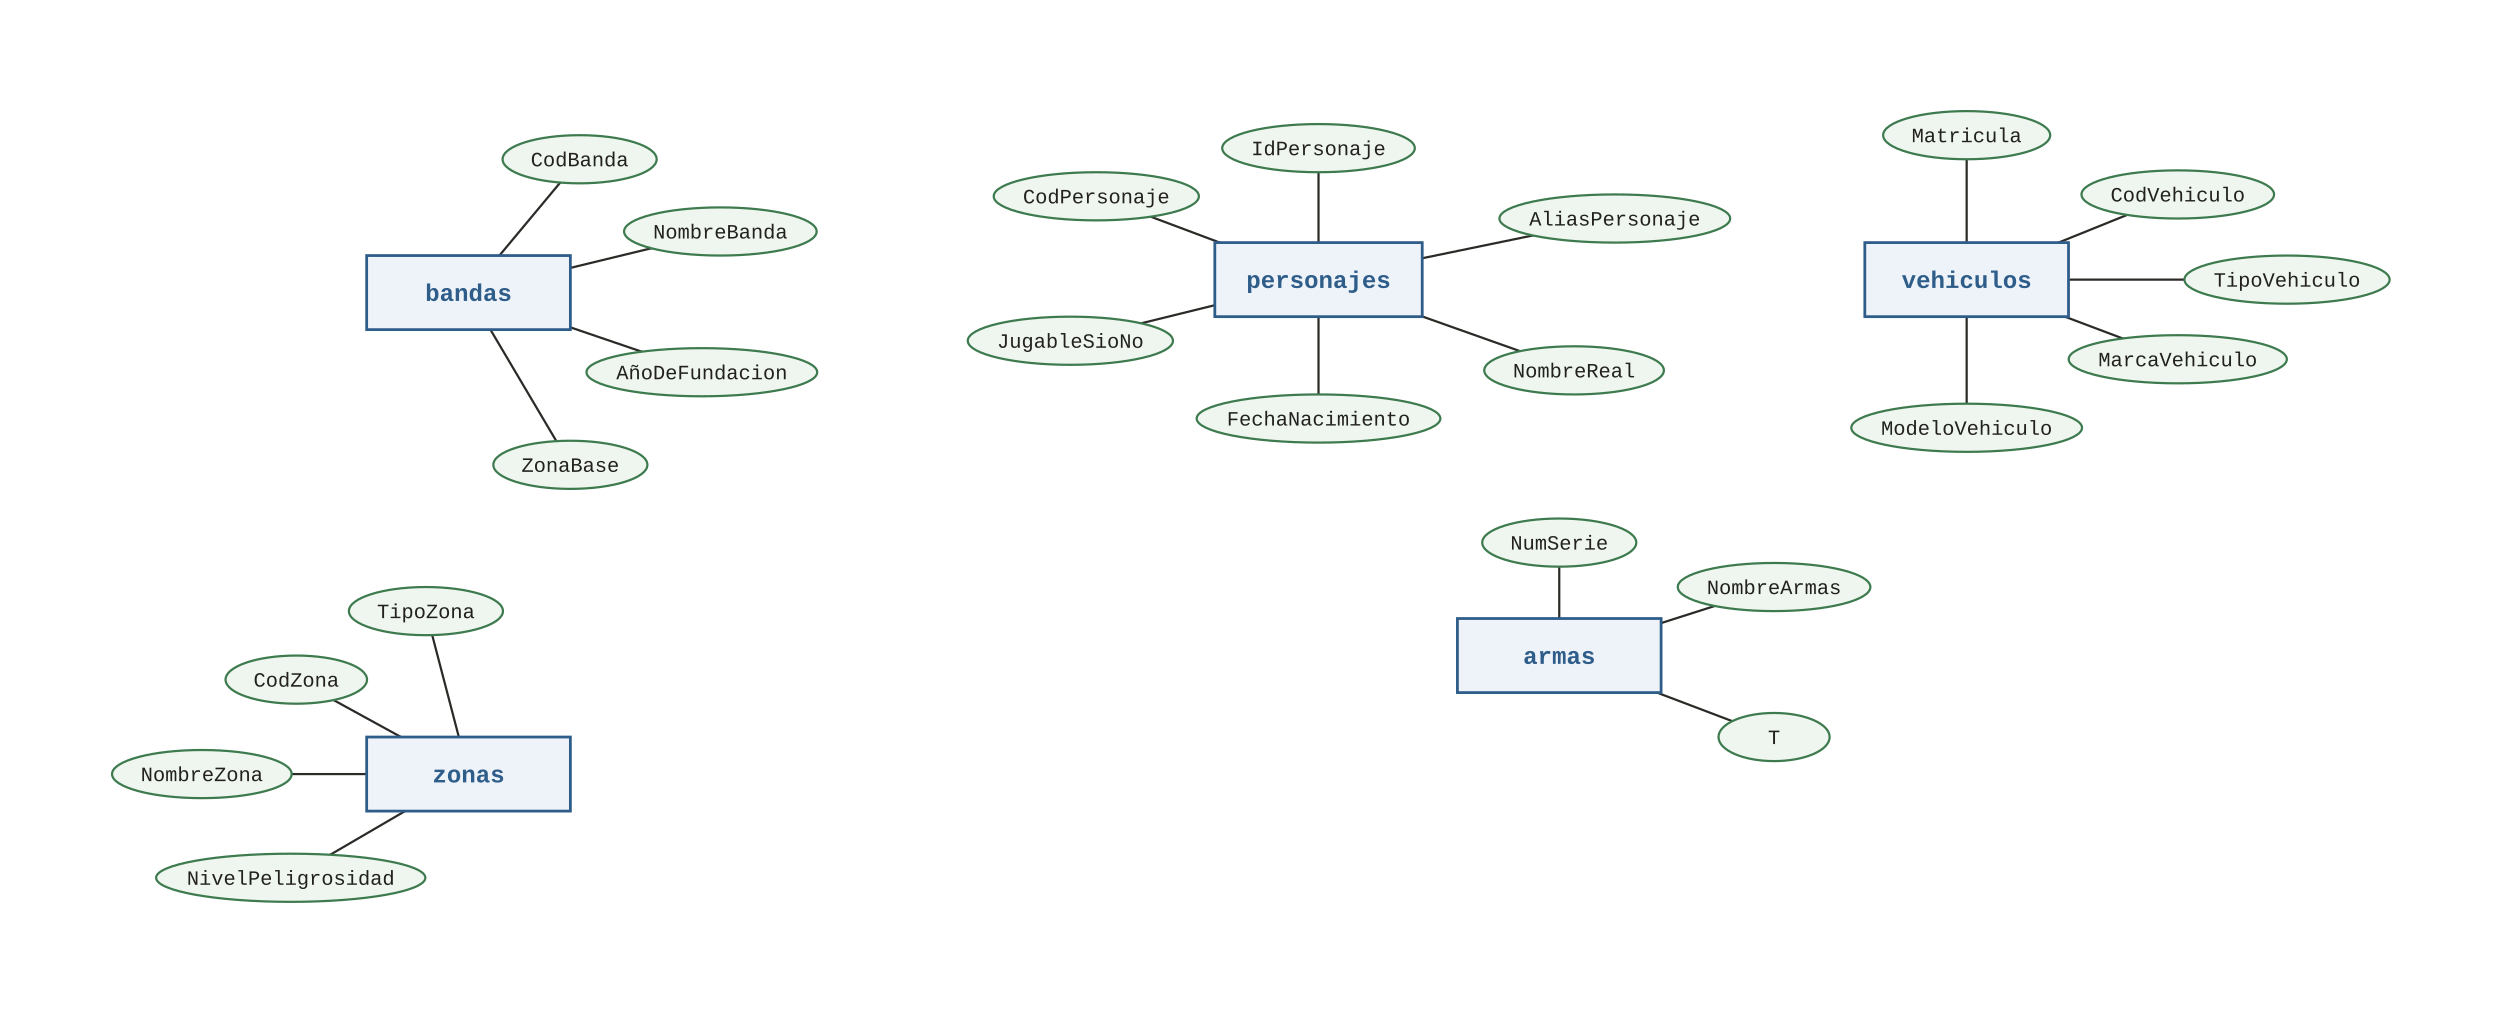
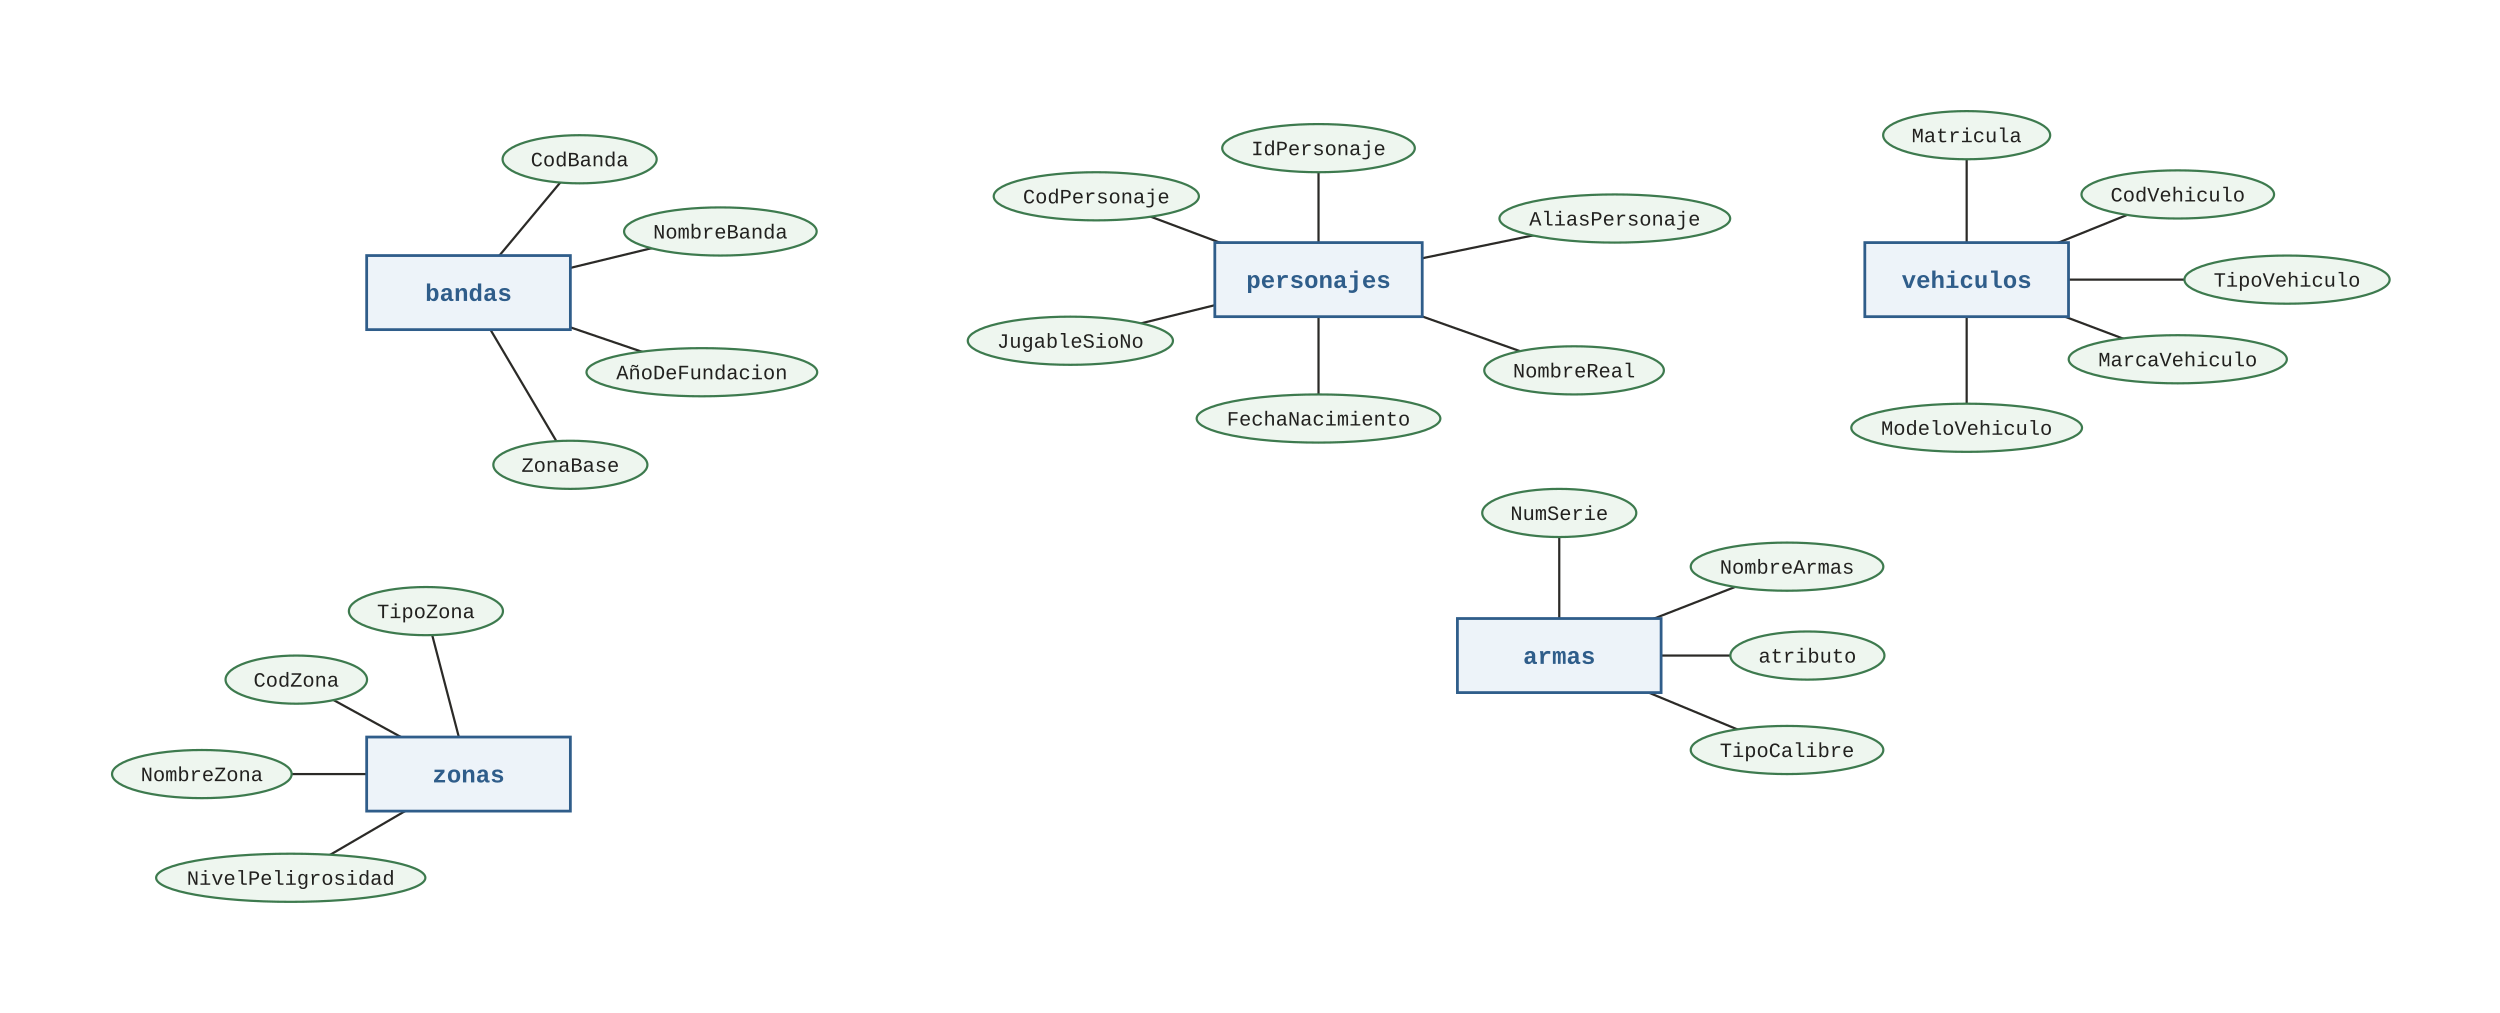
<svg xmlns="http://www.w3.org/2000/svg" viewBox="1869 1651 1350 547" width="1350" height="547">
  <style>.ln{stroke:#2B2A27;stroke-width:1.2}.mk{stroke:#2B2A27;stroke-width:1.5;fill:none}.mo{fill:#FFFFFF;stroke:#2B2A27;stroke-width:1.5}
.ent{fill:#EDF3F9;stroke:#2F5D8A;stroke-width:1.5}.dia{fill:#FBF2E0;stroke:#9C6510;stroke-width:1.5}.att{fill:#EEF6EF;stroke:#3D7A4E;stroke-width:1.2}.att.key{fill:#F3EDFB;stroke:#7A4FB8}.att.dr{stroke-dasharray:4 3}
.ent.in,.dia.in{fill:none}.dup{stroke:#C0362C;stroke-width:2.4}
.tx{fill:#22211F;font:11px Consolas,'JetBrains Mono','Courier New',monospace}.txk{fill:#6B3FA8;font-weight:600}.tb{font:600 13px Consolas,'JetBrains Mono','Courier New',monospace;fill:#2F5D8A}.tr{font:600 12px Consolas,'JetBrains Mono','Courier New',monospace;fill:#9C6510}.tt{font:600 10px Consolas,'JetBrains Mono','Courier New',monospace;fill:#6B6A64}
.ul{stroke:#6B3FA8;stroke-width:1}.ul.p{stroke-dasharray:3 2}.card{font:600 11px Consolas,'JetBrains Mono','Courier New',monospace;fill:#A2441C;paint-order:stroke;stroke:#FFFFFF;stroke-width:4px;stroke-linejoin:round}.cardq{fill:#6B6A64}
.tbox{fill:#FFFFFF;stroke:#A9B2C0;stroke-width:1}.thd{fill:#33557F}.thx{font:600 12.5px Consolas,'JetBrains Mono','Courier New',monospace;fill:#FFFFFF}.cx{font:11.5px Consolas,'JetBrains Mono','Courier New',monospace;fill:#22211F}.cpk{fill:#6B3FA8;font-weight:600}.cfk{fill:#A3304A}.cty{fill:#6B6A64;font-weight:400}.uq{font:600 9px Consolas,'JetBrains Mono','Courier New',monospace;fill:#2A7F8F}
.lk{stroke:#6B6A64;stroke-width:1.4;fill:none}.lk.dash{stroke-dasharray:6 4}.lkm{stroke:#6B6A64;stroke-width:1.5;fill:none}.lko{fill:#FFFFFF;stroke:#6B6A64;stroke-width:1.5}
.ipk{fill:#8E5FD0}.ifk{fill:#B4364E}.icol{fill:#2A7F8F}.inul{fill:none;stroke:#2A7F8F;stroke-width:1.3}
.rbox{fill:#FFFFFF;stroke:#22211F;stroke-width:1.1}.rnm{font:600 12.5px Consolas,'JetBrains Mono','Courier New',monospace;fill:#2F5D8A}.rcol{font:12px Consolas,'JetBrains Mono','Courier New',monospace;fill:#22211F}.rpk{font-weight:700;fill:#6B3FA8}.rfk{fill:#A3304A}.rul{stroke:#6B3FA8;stroke-width:1.1}
.rtag{font:600 9.5px Consolas,'JetBrains Mono','Courier New',monospace;fill:#6B6A64}.rarr{fill:none;stroke:#B4364E;stroke-width:1.1}.rhead{fill:#B4364E}
.ent.hd,.dia.hd{fill:none}.ktag{font:700 9px Consolas,'JetBrains Mono','Courier New',monospace;fill:#6B6A64}.rlab{fill:#FFFFFF;stroke:none;opacity:.92}.dia.assoc{stroke-dasharray:5 3}.ln.lid{stroke-width:2.2}.isal{fill:#9C6510}.skt{fill:#2F5D8A}
.thx.dup{fill:#FFC2BD}.cx.dup,.rnm.dup,.rcol.dup{fill:#C0362C;text-decoration:underline}
.note{stroke-width:1.2}.note-fold{stroke-width:1.2}.nc-y{fill:#FFF4C2;stroke:#D2AE36}.nc-b{fill:#DDEBFA;stroke:#7AA3D6}.nc-g{fill:#DFF2E1;stroke:#7DBB87}.nc-p{fill:#FBE1EC;stroke:#D98AAE}.note-fold{filter:brightness(.93)}.note-tx{font:12px 'Segoe UI',Arial,sans-serif;fill:#2B2A27}</style>
  <rect x="1869" y="1651" width="1350" height="547" fill="#ffffff" />
  <line x1="2122" y1="2069" x2="2029" y2="2018" class="ln" />
  <line x1="2122" y1="2069" x2="1978" y2="2069" class="ln" />
  <line x1="2122" y1="2069" x2="2099" y2="1981" class="ln" />
  <line x1="2122" y1="2069" x2="2026" y2="2125" class="ln" />
  <line x1="2581" y1="1802" x2="2581" y2="1731" class="ln" />
  <line x1="2581" y1="1802" x2="2741" y2="1769" class="ln" />
  <line x1="2581" y1="1802" x2="2719" y2="1851" class="ln" />
  <line x1="2581" y1="1802" x2="2581" y2="1877" class="ln" />
  <line x1="2581" y1="1802" x2="2447" y2="1835" class="ln" />
  <line x1="2122" y1="1809" x2="2182" y2="1737" class="ln" />
  <line x1="2122" y1="1809" x2="2258" y2="1776" class="ln" />
  <line x1="2122" y1="1809" x2="2248" y2="1852" class="ln" />
  <line x1="2122" y1="1809" x2="2177" y2="1902" class="ln" />
  <line x1="2931" y1="1802" x2="2931" y2="1724" class="ln" />
  <line x1="2931" y1="1802" x2="3045" y2="1756" class="ln" />
  <line x1="2581" y1="1802" x2="2461" y2="1757" class="ln" />
  <line x1="2931" y1="1802" x2="3045" y2="1845" class="ln" />
  <line x1="2931" y1="1802" x2="2931" y2="1882" class="ln" />
  <line x1="2931" y1="1802" x2="3104" y2="1802" class="ln" />
-   <line x1="2711" y1="2005" x2="2711" y2="1944" class="ln" />
-   <line x1="2711" y1="2005" x2="2827" y2="1968" class="ln" />
-   <line x1="2711" y1="2005" x2="2827" y2="2049" class="ln" />
+   <line x1="2711" y1="2005" x2="2711" y2="1928" class="ln" />
+   <line x1="2711" y1="2005" x2="2834" y2="1957" class="ln" />
+   <line x1="2711" y1="2005" x2="2834" y2="2056" class="ln" />
+   <line x1="2711" y1="2005" x2="2845" y2="2005" class="ln" />
  <g class="node" data-id="nmwmhqvag3xdsrz">
    <rect x="2067" y="2049" width="110" height="40" class="ent" />
    <text x="2122" y="2073.5" text-anchor="middle" class="tb">zonas</text>
  </g>
  <g class="node" data-id="nmwmhrrtz46f440">
    <ellipse cx="2029" cy="2018" rx="38.2" ry="13" class="att" />
    <text x="2029" y="2021.8" text-anchor="middle" class="tx">CodZona</text>
  </g>
  <g class="node" data-id="nmwmhs1pz4838rc">
    <ellipse cx="1978" cy="2069" rx="48.5" ry="13" class="att" />
    <text x="1978" y="2072.8" text-anchor="middle" class="tx">NombreZona</text>
  </g>
  <g class="node" data-id="nmwmhse6k4avtgo">
    <ellipse cx="2099" cy="1981" rx="41.6" ry="13" class="att" />
    <text x="2099" y="1984.8" text-anchor="middle" class="tx">TipoZona</text>
  </g>
  <g class="node" data-id="nmwmhsl8x4cs0xw">
    <ellipse cx="2026" cy="2125" rx="72.7" ry="13" class="att" />
    <text x="2026" y="2128.8" text-anchor="middle" class="tx">NivelPeligrosidad</text>
  </g>
  <g class="node" data-id="nmwmhtg534eof8d">
    <rect x="2525" y="1782" width="112" height="40" class="ent" />
    <text x="2581" y="1806.5" text-anchor="middle" class="tb">personajes</text>
  </g>
  <g class="node" data-id="nmwmhtvoe4fcd3s">
    <ellipse cx="2581" cy="1731" rx="52" ry="13" class="att" />
    <text x="2581" y="1734.8" text-anchor="middle" class="tx">IdPersonaje</text>
  </g>
  <g class="node" data-id="nmwmhtzp54hasp6">
    <ellipse cx="2741" cy="1769" rx="62.3" ry="13" class="att" />
    <text x="2741" y="1772.8" text-anchor="middle" class="tx">AliasPersonaje</text>
  </g>
  <g class="node" data-id="nmwmhu9s44jnxp9">
    <ellipse cx="2719" cy="1851" rx="48.5" ry="13" class="att" />
    <text x="2719" y="1854.8" text-anchor="middle" class="tx">NombreReal</text>
  </g>
  <g class="node" data-id="nmwmhvhij4l5lyf">
    <ellipse cx="2581" cy="1877" rx="65.8" ry="13" class="att" />
    <text x="2581" y="1880.8" text-anchor="middle" class="tx">FechaNacimiento</text>
  </g>
  <g class="node" data-id="nmwmhw2st4nqzpn">
    <ellipse cx="2447" cy="1835" rx="55.4" ry="13" class="att" />
    <text x="2447" y="1838.8" text-anchor="middle" class="tx">JugableSioNo</text>
  </g>
  <g class="node" data-id="nmwmhxjzb4pf9rv">
    <rect x="2067" y="1789" width="110" height="40" class="ent" />
    <text x="2122" y="1813.5" text-anchor="middle" class="tb">bandas</text>
  </g>
  <g class="node" data-id="nmwmhxsy74qo5d7">
    <ellipse cx="2182" cy="1737" rx="41.6" ry="13" class="att" />
    <text x="2182" y="1740.8" text-anchor="middle" class="tx">CodBanda</text>
  </g>
  <g class="node" data-id="nmwmhy7ny4s7mmz">
    <ellipse cx="2258" cy="1776" rx="52" ry="13" class="att" />
    <text x="2258" y="1779.8" text-anchor="middle" class="tx">NombreBanda</text>
  </g>
  <g class="node" data-id="nmwmhzwdd4umxmz">
    <ellipse cx="2248" cy="1852" rx="62.3" ry="13" class="att" />
    <text x="2248" y="1855.8" text-anchor="middle" class="tx">AñoDeFundacion</text>
  </g>
  <g class="node" data-id="nmwmi0gy84w97ze">
    <ellipse cx="2177" cy="1902" rx="41.6" ry="13" class="att" />
    <text x="2177" y="1905.8" text-anchor="middle" class="tx">ZonaBase</text>
  </g>
  <g class="node" data-id="nmwmi2cq74yrbnu">
    <rect x="2876" y="1782" width="110" height="40" class="ent" />
    <text x="2931" y="1806.5" text-anchor="middle" class="tb">vehiculos</text>
  </g>
  <g class="node" data-id="nmwmi2nv34ztt1i">
    <ellipse cx="2931" cy="1724" rx="45.1" ry="13" class="att" />
    <text x="2931" y="1727.8" text-anchor="middle" class="tx">Matricula</text>
  </g>
  <g class="node" data-id="nmwmi3kmf51jxje">
    <ellipse cx="3045" cy="1756" rx="52" ry="13" class="att" />
    <text x="3045" y="1759.8" text-anchor="middle" class="tx">CodVehiculo</text>
  </g>
  <g class="node" data-id="nmwmi402d53smqh">
    <ellipse cx="2461" cy="1757" rx="55.4" ry="13" class="att" />
    <text x="2461" y="1760.8" text-anchor="middle" class="tx">CodPersonaje</text>
  </g>
  <g class="node" data-id="nmwmi4m2t551h8a">
    <ellipse cx="3045" cy="1845" rx="58.9" ry="13" class="att" />
    <text x="3045" y="1848.8" text-anchor="middle" class="tx">MarcaVehiculo</text>
  </g>
  <g class="node" data-id="nmwmi5d3357tlys">
    <ellipse cx="2931" cy="1882" rx="62.3" ry="13" class="att" />
    <text x="2931" y="1885.8" text-anchor="middle" class="tx">ModeloVehiculo</text>
  </g>
  <g class="node" data-id="nmwmi6y4t590tg7">
    <ellipse cx="3104" cy="1802" rx="55.4" ry="13" class="att" />
    <text x="3104" y="1805.8" text-anchor="middle" class="tx">TipoVehiculo</text>
  </g>
  <g class="node" data-id="nmwmia2g75bo3id">
    <rect x="2656" y="1985" width="110" height="40" class="ent" />
    <text x="2711" y="2009.5" text-anchor="middle" class="tb">armas</text>
  </g>
  <g class="node" data-id="nmwmia8na5ce6x1">
-     <ellipse cx="2711" cy="1944" rx="41.6" ry="13" class="att" />
-     <text x="2711" y="1947.8" text-anchor="middle" class="tx">NumSerie</text>
+     <ellipse cx="2711" cy="1928" rx="41.6" ry="13" class="att" />
+     <text x="2711" y="1931.8" text-anchor="middle" class="tx">NumSerie</text>
  </g>
  <g class="node" data-id="nmwmiasoj5eu1sq">
-     <ellipse cx="2827" cy="1968" rx="52" ry="13" class="att" />
-     <text x="2827" y="1971.8" text-anchor="middle" class="tx">NombreArmas</text>
+     <ellipse cx="2834" cy="1957" rx="52" ry="13" class="att" />
+     <text x="2834" y="1960.8" text-anchor="middle" class="tx">NombreArmas</text>
  </g>
  <g class="node" data-id="nmwmic04b5gq8px">
-     <ellipse cx="2827" cy="2049" rx="30" ry="13" class="att" />
-     <text x="2827" y="2052.8" text-anchor="middle" class="tx">T</text>
+     <ellipse cx="2834" cy="2056" rx="52" ry="13" class="att" />
+     <text x="2834" y="2059.8" text-anchor="middle" class="tx">TipoCalibre</text>
+   </g>
+   <g class="node" data-id="nmwmicrht5ij6e5">
+     <ellipse cx="2845" cy="2005" rx="41.6" ry="13" class="att" />
+     <text x="2845" y="2008.8" text-anchor="middle" class="tx">atributo</text>
  </g>
</svg>
